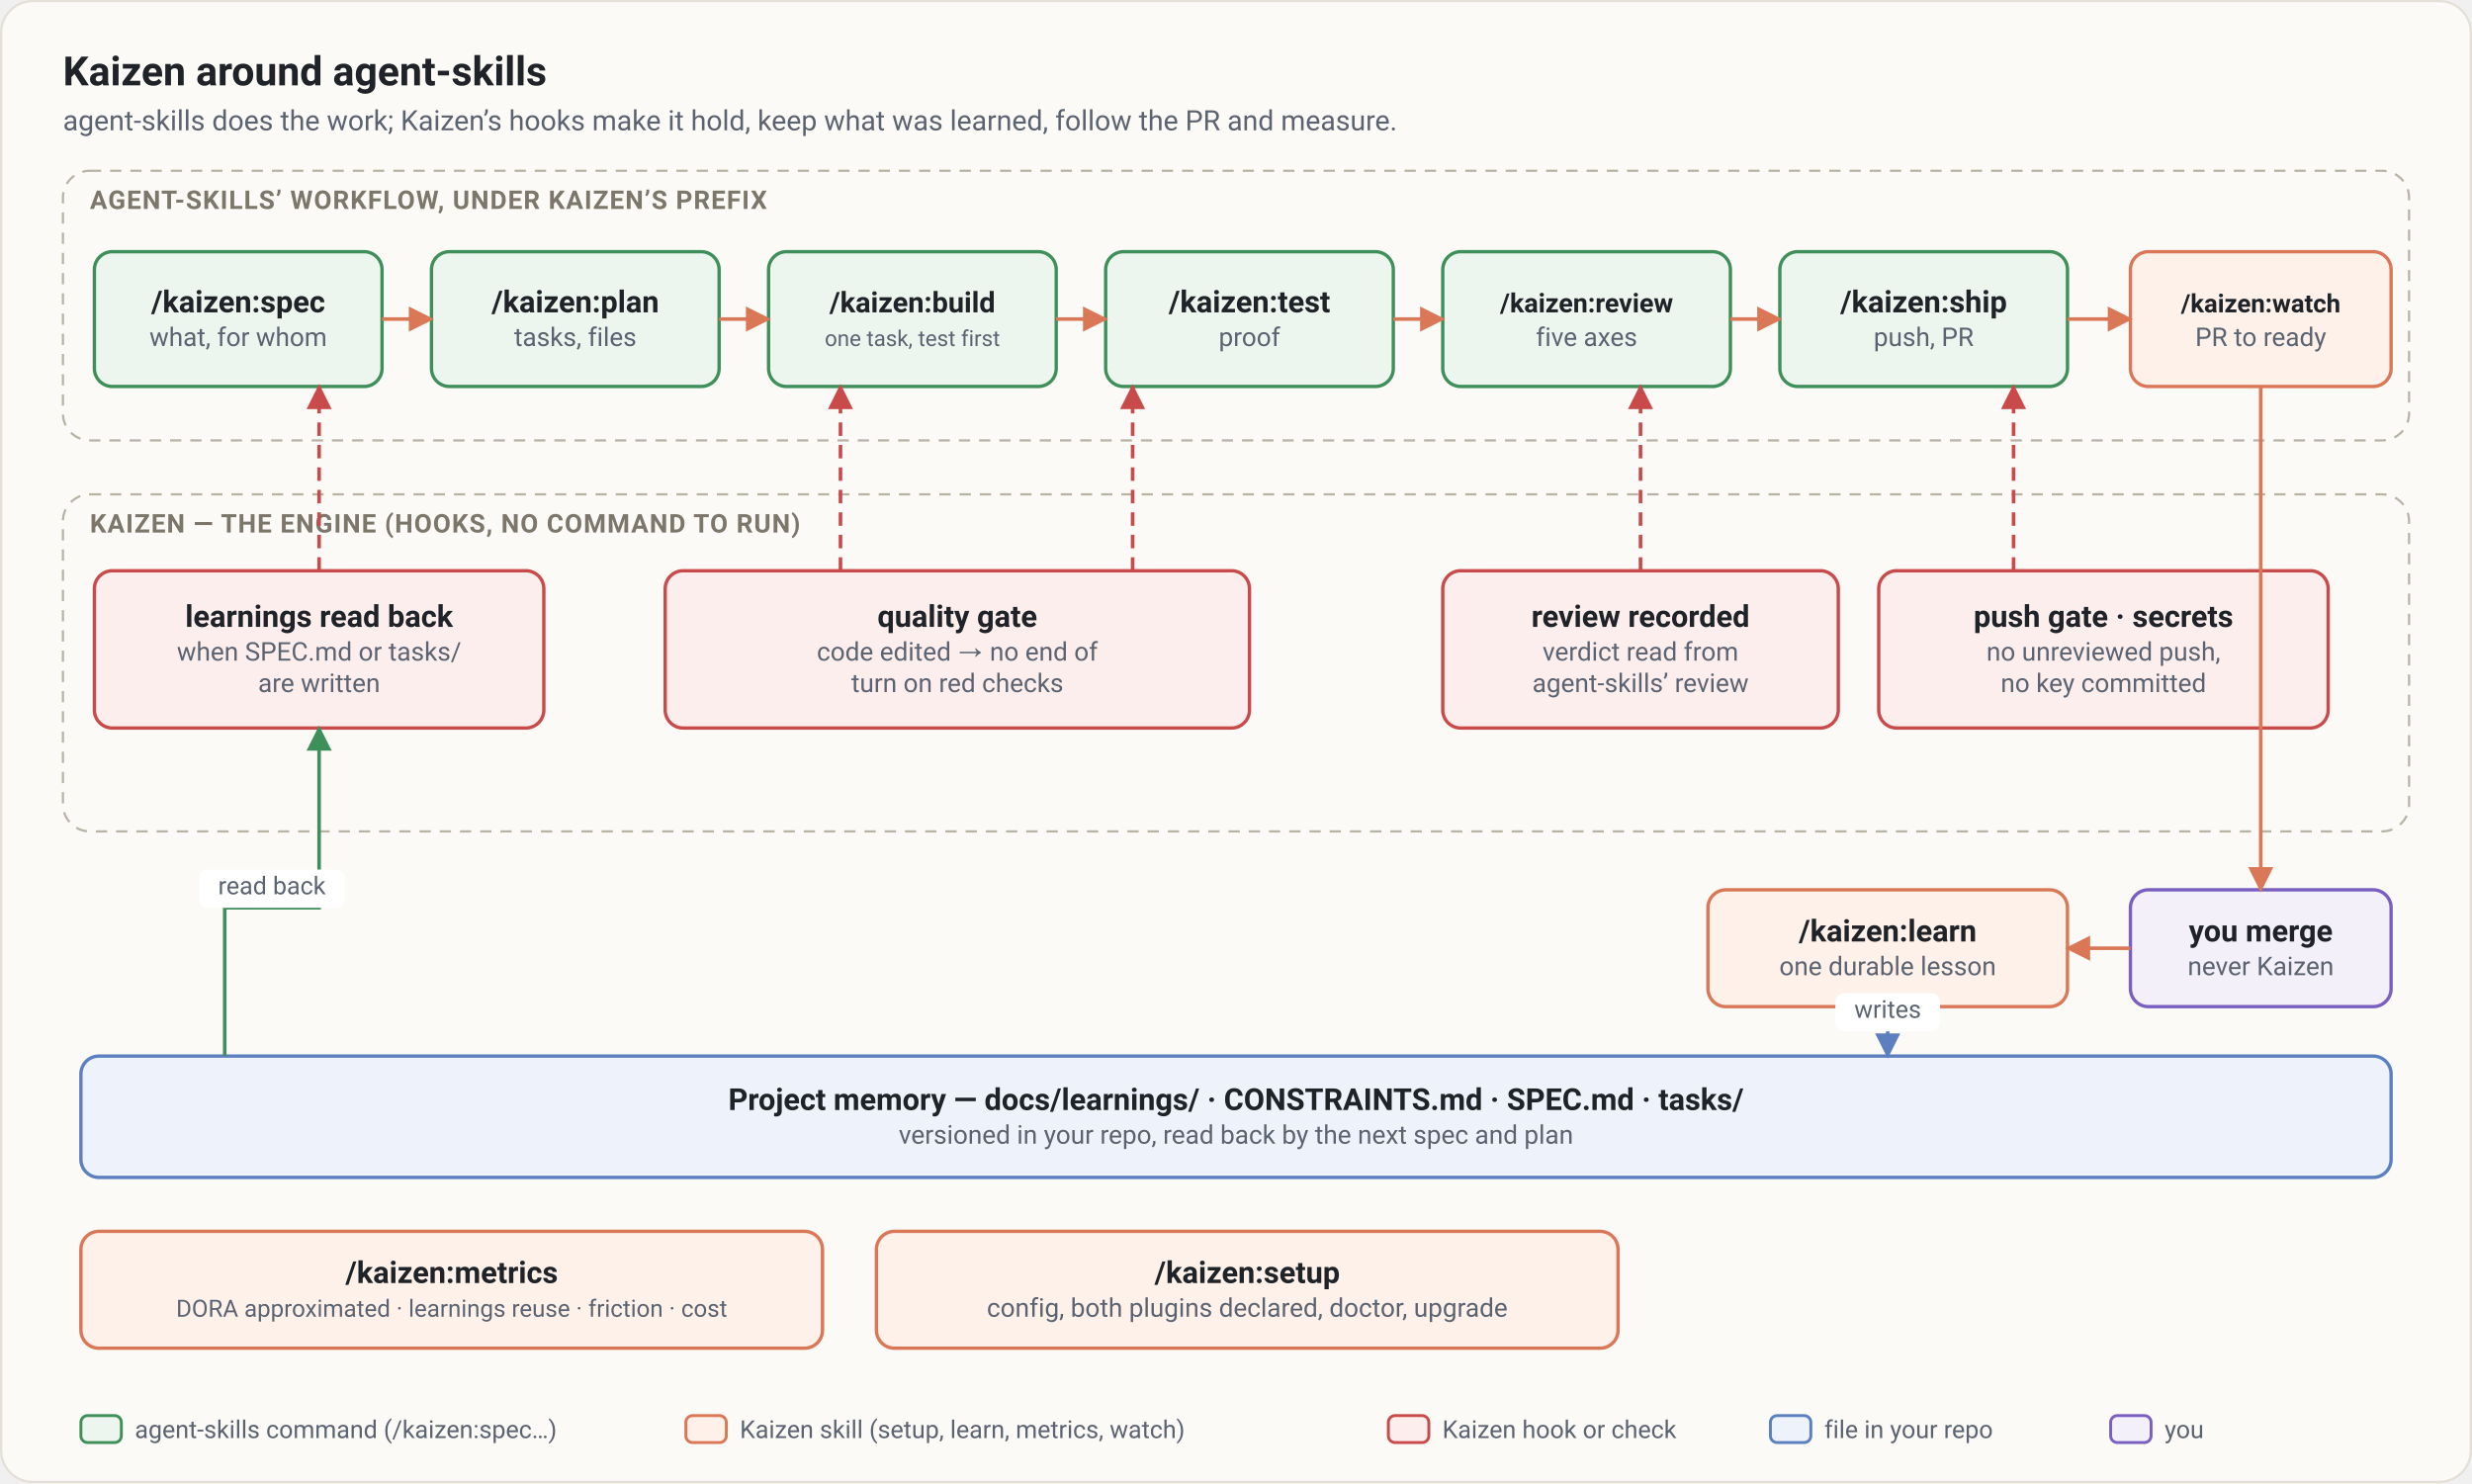
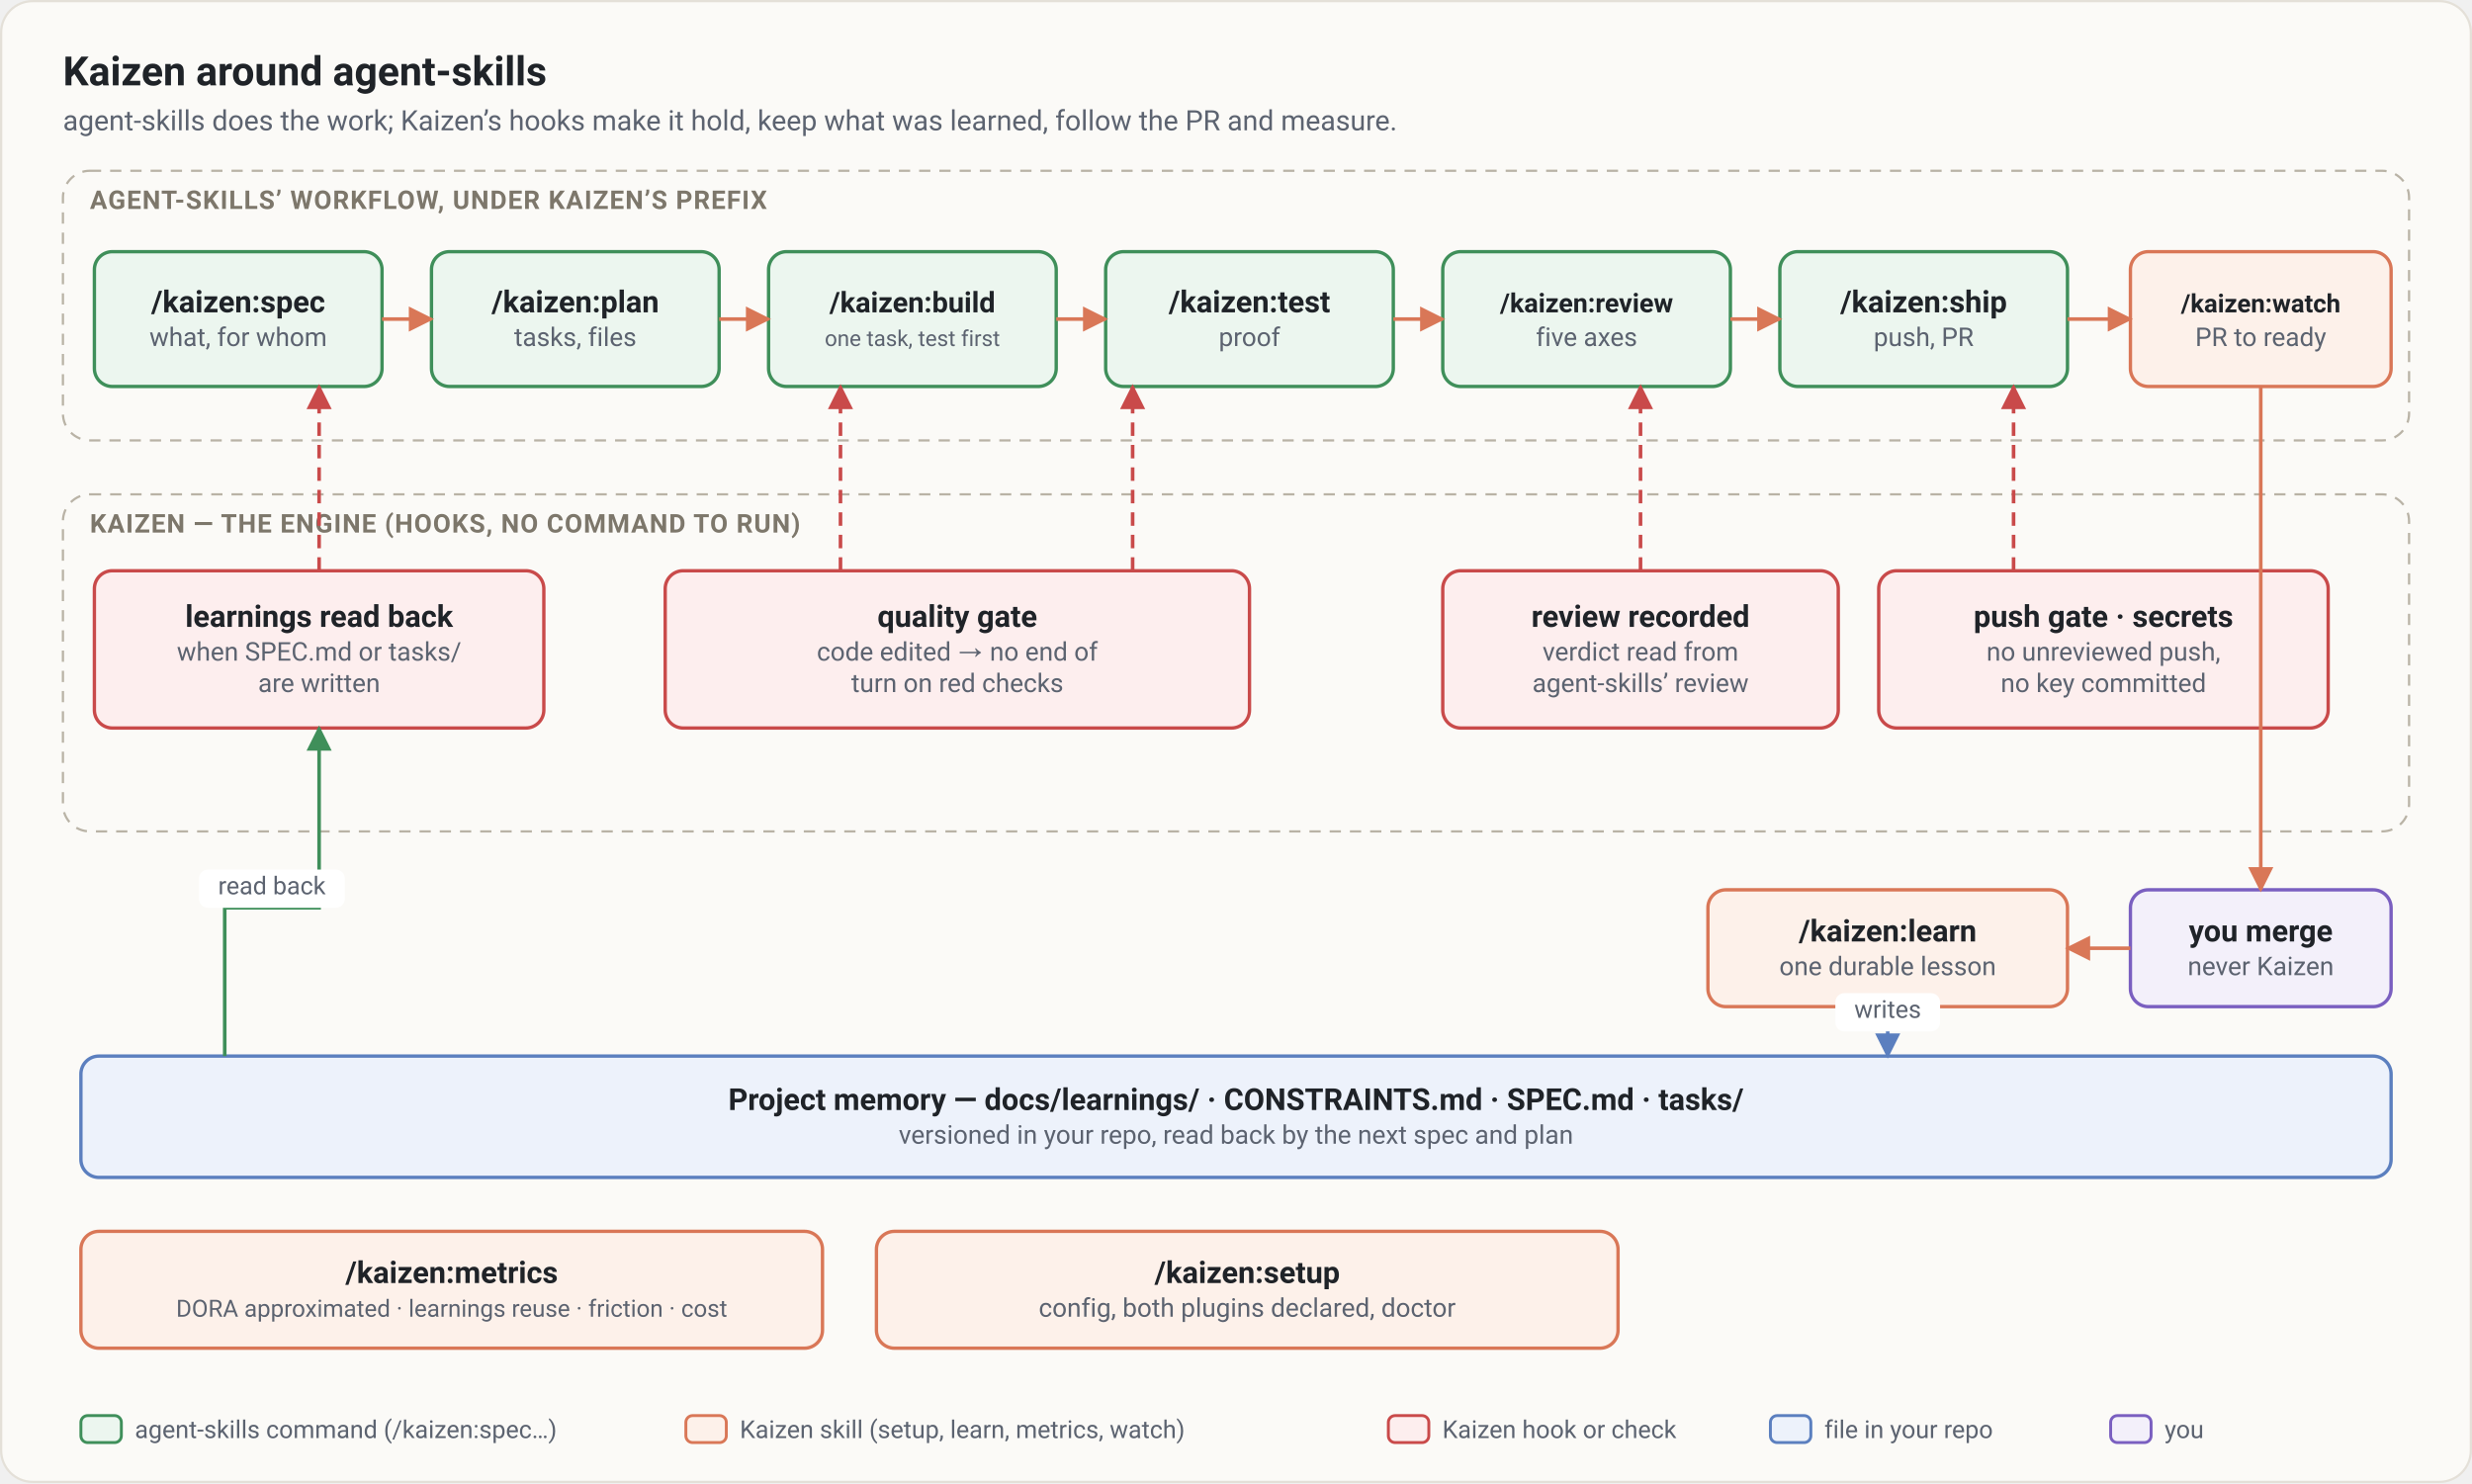
<svg xmlns="http://www.w3.org/2000/svg" width="1100" height="660" viewBox="0 0 1100 660" role="img" aria-labelledby="t d">
  <style>
  .bg { fill: #fbfaf7; stroke: #e4e0d8; }
  text { font-family: ui-sans-serif, system-ui, -apple-system, "Segoe UI", Roboto, Helvetica, Arial, sans-serif; fill: #1f2328; }
  .title { font-size: 18px; font-weight: 700; }
  .desc { font-size: 12.5px; fill: #5c6370; }
  .label { font-size: 13.5px; font-weight: 600; }
  .t12 { font-size: 12px; }
  .sub { font-size: 11.5px; fill: #5c6370; }
  .small { font-size: 11px; fill: #5c6370; }
  .edge { font-size: 11px; fill: #5c6370; }
  .mono { font-family: ui-monospace, SFMono-Regular, Menlo, Consolas, monospace; }
  .skill { fill: #fdf1ea; stroke: #d97757; }
  .artifact { fill: #edf2fb; stroke: #5b7fbf; }
  .gate { fill: #fdeeee; stroke: #c94a4a; }
  .agent { fill: #ecf6ef; stroke: #3f8f5a; }
  .outside { fill: #f3f0fa; stroke: #7a5fc0; }
  .state { fill: #fff8e1; stroke: #b8901c; }
  .plain { fill: #ffffff; stroke: #c9c4ba; }
  .region { fill: none; stroke: #b9b3a6; stroke-dasharray: 5 4; }
  .regionlabel { font-size: 11.5px; font-weight: 600; fill: #7d776b; letter-spacing: .04em; }
  .band { fill: #fff4dd; stroke: #d6a645; }
  .line { fill: none; stroke: #6e7681; stroke-width: 1.6; }
  .line.accent { stroke: #d97757; }
  .line.bad { stroke: #c94a4a; }
  .line.ok { stroke: #3f8f5a; }
  .line.blue { stroke: #5b7fbf; }
  .dashed { stroke-dasharray: 6 4; }
  .head { fill: #6e7681; }
  .head.accent { fill: #d97757; }
  .head.bad { fill: #c94a4a; }
  .head.ok { fill: #3f8f5a; }
  .head.blue { fill: #5b7fbf; }
  .pill { fill: #ffffff; stroke: none; }
  @media (prefers-color-scheme: dark) {
    .bg { fill: #161b22; stroke: #30363d; }
    text { fill: #e6edf3; }
    .desc, .sub, .small, .edge { fill: #9aa4b0; }
    .skill { fill: #3a2419; stroke: #e08b6c; }
    .artifact { fill: #1b2638; stroke: #7c9fd8; }
    .gate { fill: #3a1d1f; stroke: #e06c6c; }
    .agent { fill: #18301f; stroke: #5fb07a; }
    .outside { fill: #271f3d; stroke: #a08ae0; }
    .state { fill: #33290f; stroke: #d6b043; }
    .plain { fill: #1f2630; stroke: #4a525d; }
    .region { stroke: #5a6270; }
    .regionlabel { fill: #a39d90; }
    .band { fill: #33290f; stroke: #c99a3b; }
    .line { stroke: #9aa4b0; }
    .line.accent { stroke: #e08b6c; }
    .line.bad { stroke: #e06c6c; }
    .line.ok { stroke: #5fb07a; }
    .line.blue { stroke: #7c9fd8; }
    .head { fill: #9aa4b0; }
    .head.accent { fill: #e08b6c; }
    .head.bad { fill: #e06c6c; }
    .head.ok { fill: #5fb07a; }
    .head.blue { fill: #7c9fd8; }
    .pill { fill: #161b22; }
  }
</style>
  <defs>
    <marker id="h-default" viewBox="0 0 10 10" refX="9" refY="5" markerWidth="7" markerHeight="7" orient="auto-start-reverse">
      <path class="head" d="M0,0 L10,5 L0,10 z" />
    </marker>
    <marker id="s-default" viewBox="0 0 10 10" refX="9" refY="5" markerWidth="7" markerHeight="7" orient="auto-start-reverse">
      <path class="head" d="M0,0 L10,5 L0,10 z" />
    </marker>
    <marker id="h-accent" viewBox="0 0 10 10" refX="9" refY="5" markerWidth="7" markerHeight="7" orient="auto-start-reverse">
      <path class="head accent" d="M0,0 L10,5 L0,10 z" />
    </marker>
    <marker id="s-accent" viewBox="0 0 10 10" refX="9" refY="5" markerWidth="7" markerHeight="7" orient="auto-start-reverse">
      <path class="head accent" d="M0,0 L10,5 L0,10 z" />
    </marker>
    <marker id="h-bad" viewBox="0 0 10 10" refX="9" refY="5" markerWidth="7" markerHeight="7" orient="auto-start-reverse">
      <path class="head bad" d="M0,0 L10,5 L0,10 z" />
    </marker>
    <marker id="s-bad" viewBox="0 0 10 10" refX="9" refY="5" markerWidth="7" markerHeight="7" orient="auto-start-reverse">
      <path class="head bad" d="M0,0 L10,5 L0,10 z" />
    </marker>
    <marker id="h-ok" viewBox="0 0 10 10" refX="9" refY="5" markerWidth="7" markerHeight="7" orient="auto-start-reverse">
      <path class="head ok" d="M0,0 L10,5 L0,10 z" />
    </marker>
    <marker id="s-ok" viewBox="0 0 10 10" refX="9" refY="5" markerWidth="7" markerHeight="7" orient="auto-start-reverse">
      <path class="head ok" d="M0,0 L10,5 L0,10 z" />
    </marker>
    <marker id="h-blue" viewBox="0 0 10 10" refX="9" refY="5" markerWidth="7" markerHeight="7" orient="auto-start-reverse">
      <path class="head blue" d="M0,0 L10,5 L0,10 z" />
    </marker>
    <marker id="s-blue" viewBox="0 0 10 10" refX="9" refY="5" markerWidth="7" markerHeight="7" orient="auto-start-reverse">
      <path class="head blue" d="M0,0 L10,5 L0,10 z" />
    </marker>
  </defs>
  <rect class="bg" x="0.5" y="0.5" width="1099" height="659" rx="14" />
  <text class="title" x="28" y="38">Kaizen around agent-skills</text>
  <text class="desc" x="28" y="58">agent-skills does the work; Kaizen’s hooks make it hold, keep what was learned, follow the PR and measure.</text>
  <rect class="region" x="28" y="76" width="1044" height="120" rx="12" />
  <text class="regionlabel" x="40" y="93">AGENT-SKILLS’ WORKFLOW, UNDER KAIZEN’S PREFIX</text>
  <rect class="agent" x="42" y="112" width="128" height="60" rx="8" stroke-width="1.5" />
  <text class="label" x="106" y="139" text-anchor="middle">/kaizen:spec</text>
  <text class="sub" x="106" y="154" text-anchor="middle">what, for whom</text>
  <rect class="agent" x="192" y="112" width="128" height="60" rx="8" stroke-width="1.5" />
  <text class="label" x="256" y="139" text-anchor="middle">/kaizen:plan</text>
  <text class="sub" x="256" y="154" text-anchor="middle">tasks, files</text>
  <rect class="agent" x="342" y="112" width="128" height="60" rx="8" stroke-width="1.5" />
  <text class="label" x="406" y="139" text-anchor="middle" style="font-size:12.7px">/kaizen:build</text>
  <text class="sub" x="406" y="154" text-anchor="middle" style="font-size:9.8px">one task, test first</text>
  <rect class="agent" x="492" y="112" width="128" height="60" rx="8" stroke-width="1.5" />
  <text class="label" x="556" y="139" text-anchor="middle">/kaizen:test</text>
  <text class="sub" x="556" y="154" text-anchor="middle">proof</text>
  <rect class="agent" x="642" y="112" width="128" height="60" rx="8" stroke-width="1.5" />
  <text class="label" x="706" y="139" text-anchor="middle" style="font-size:11.8px">/kaizen:review</text>
  <text class="sub" x="706" y="154" text-anchor="middle">five axes</text>
  <rect class="agent" x="792" y="112" width="128" height="60" rx="8" stroke-width="1.5" />
  <text class="label" x="856" y="139" text-anchor="middle">/kaizen:ship</text>
  <text class="sub" x="856" y="154" text-anchor="middle">push, PR</text>
  <path class="line accent" d="M170,142 L192,142" marker-end="url(#h-accent)" />
  <path class="line accent" d="M320,142 L342,142" marker-end="url(#h-accent)" />
  <path class="line accent" d="M470,142 L492,142" marker-end="url(#h-accent)" />
  <path class="line accent" d="M620,142 L642,142" marker-end="url(#h-accent)" />
  <path class="line accent" d="M770,142 L792,142" marker-end="url(#h-accent)" />
  <rect class="skill" x="948" y="112" width="116" height="60" rx="8" stroke-width="1.5" />
  <text class="label" x="1006" y="139" text-anchor="middle" style="font-size:11.3px">/kaizen:watch</text>
  <text class="sub" x="1006" y="154" text-anchor="middle">PR to ready</text>
  <path class="line accent" d="M920,142 L948,142" marker-end="url(#h-accent)" />
  <rect class="region" x="28" y="220" width="1044" height="150" rx="12" />
  <text class="regionlabel" x="40" y="237">KAIZEN — THE ENGINE (HOOKS, NO COMMAND TO RUN)</text>
  <rect class="gate" x="42" y="254" width="200" height="70" rx="8" stroke-width="1.5" />
  <text class="label" x="142" y="279" text-anchor="middle">learnings read back</text>
  <text class="sub" x="142" y="294" text-anchor="middle">when SPEC.md or tasks/</text>
  <text class="sub" x="142" y="308" text-anchor="middle">are written</text>
  <rect class="gate" x="296" y="254" width="260" height="70" rx="8" stroke-width="1.5" />
  <text class="label" x="426" y="279" text-anchor="middle">quality gate</text>
  <text class="sub" x="426" y="294" text-anchor="middle">code edited → no end of</text>
  <text class="sub" x="426" y="308" text-anchor="middle">turn on red checks</text>
  <rect class="gate" x="642" y="254" width="176" height="70" rx="8" stroke-width="1.5" />
  <text class="label" x="730" y="279" text-anchor="middle">review recorded</text>
  <text class="sub" x="730" y="294" text-anchor="middle">verdict read from</text>
  <text class="sub" x="730" y="308" text-anchor="middle">agent-skills’ review</text>
  <rect class="gate" x="836" y="254" width="200" height="70" rx="8" stroke-width="1.5" />
  <text class="label" x="936" y="279" text-anchor="middle">push gate · secrets</text>
  <text class="sub" x="936" y="294" text-anchor="middle">no unreviewed push,</text>
  <text class="sub" x="936" y="308" text-anchor="middle">no key committed</text>
  <path class="line bad dashed" d="M142,254 L142,172" marker-end="url(#h-bad)" />
  <path class="line bad dashed" d="M374,254 L374,172" marker-end="url(#h-bad)" />
  <path class="line bad dashed" d="M504,254 L504,172" marker-end="url(#h-bad)" />
  <path class="line bad dashed" d="M730,254 L730,172" marker-end="url(#h-bad)" />
  <path class="line bad dashed" d="M896,254 L896,172" marker-end="url(#h-bad)" />
  <rect class="outside" x="948" y="396" width="116" height="52" rx="8" stroke-width="1.5" />
  <text class="label" x="1006" y="419" text-anchor="middle">you merge</text>
  <text class="sub" x="1006" y="434" text-anchor="middle">never Kaizen</text>
  <path class="line accent" d="M1006,172 L1006,236 L1006,380 L1006,396" marker-end="url(#h-accent)" />
  <rect class="skill" x="760" y="396" width="160" height="52" rx="8" stroke-width="1.5" />
  <text class="label" x="840" y="419" text-anchor="middle">/kaizen:learn</text>
  <text class="sub" x="840" y="434" text-anchor="middle">one durable lesson</text>
  <path class="line accent" d="M948,422 L920,422" marker-end="url(#h-accent)" />
  <rect class="artifact" x="36" y="470" width="1028" height="54" rx="8" stroke-width="1.5" />
  <text class="label" x="550" y="494" text-anchor="middle">Project memory — docs/learnings/ · CONSTRAINTS.md · SPEC.md · tasks/</text>
  <text class="sub" x="550" y="509" text-anchor="middle">versioned in your repo, read back by the next spec and plan</text>
  <path class="line blue" d="M840,448 L840,470" marker-end="url(#h-blue)" />
  <rect class="pill" x="816.7" y="442" width="46.6" height="17" rx="4" />
  <text class="edge" x="840" y="453" text-anchor="middle">writes</text>
  <path class="line ok" d="M100,470 L100,404 L142,404 L142,324" marker-end="url(#h-ok)" />
  <rect class="pill" x="88.55" y="387" width="64.9" height="17" rx="4" />
  <text class="edge" x="121" y="398" text-anchor="middle">read back</text>
  <rect class="skill" x="36" y="548" width="330" height="52" rx="8" stroke-width="1.5" />
  <text class="label" x="201" y="571" text-anchor="middle">/kaizen:metrics</text>
  <text class="sub" x="201" y="586" text-anchor="middle" style="font-size:10.6px">DORA approximated · learnings reuse · friction · cost</text>
  <rect class="skill" x="390" y="548" width="330" height="52" rx="8" stroke-width="1.5" />
  <text class="label" x="555" y="571" text-anchor="middle">/kaizen:setup</text>
-   <text class="sub" x="555" y="586" text-anchor="middle">config, both plugins declared, doctor, upgrade</text>
+   <text class="sub" x="555" y="586" text-anchor="middle">config, both plugins declared, doctor</text>
  <rect class="agent" x="36" y="630" width="18" height="12" rx="3" stroke-width="1.3" />
  <text class="small" x="60" y="640">agent-skills command (/kaizen:spec…)</text>
  <rect class="skill" x="305.2" y="630" width="18" height="12" rx="3" stroke-width="1.3" />
  <text class="small" x="329.2" y="640">Kaizen skill (setup, learn, metrics, watch)</text>
  <rect class="gate" x="617.8" y="630" width="18" height="12" rx="3" stroke-width="1.3" />
  <text class="small" x="641.8" y="640">Kaizen hook or check</text>
  <rect class="artifact" x="787.8" y="630" width="18" height="12" rx="3" stroke-width="1.3" />
  <text class="small" x="811.8" y="640">file in your repo</text>
  <rect class="outside" x="939.2" y="630" width="18" height="12" rx="3" stroke-width="1.3" />
  <text class="small" x="963.2" y="640">you</text>
</svg>
